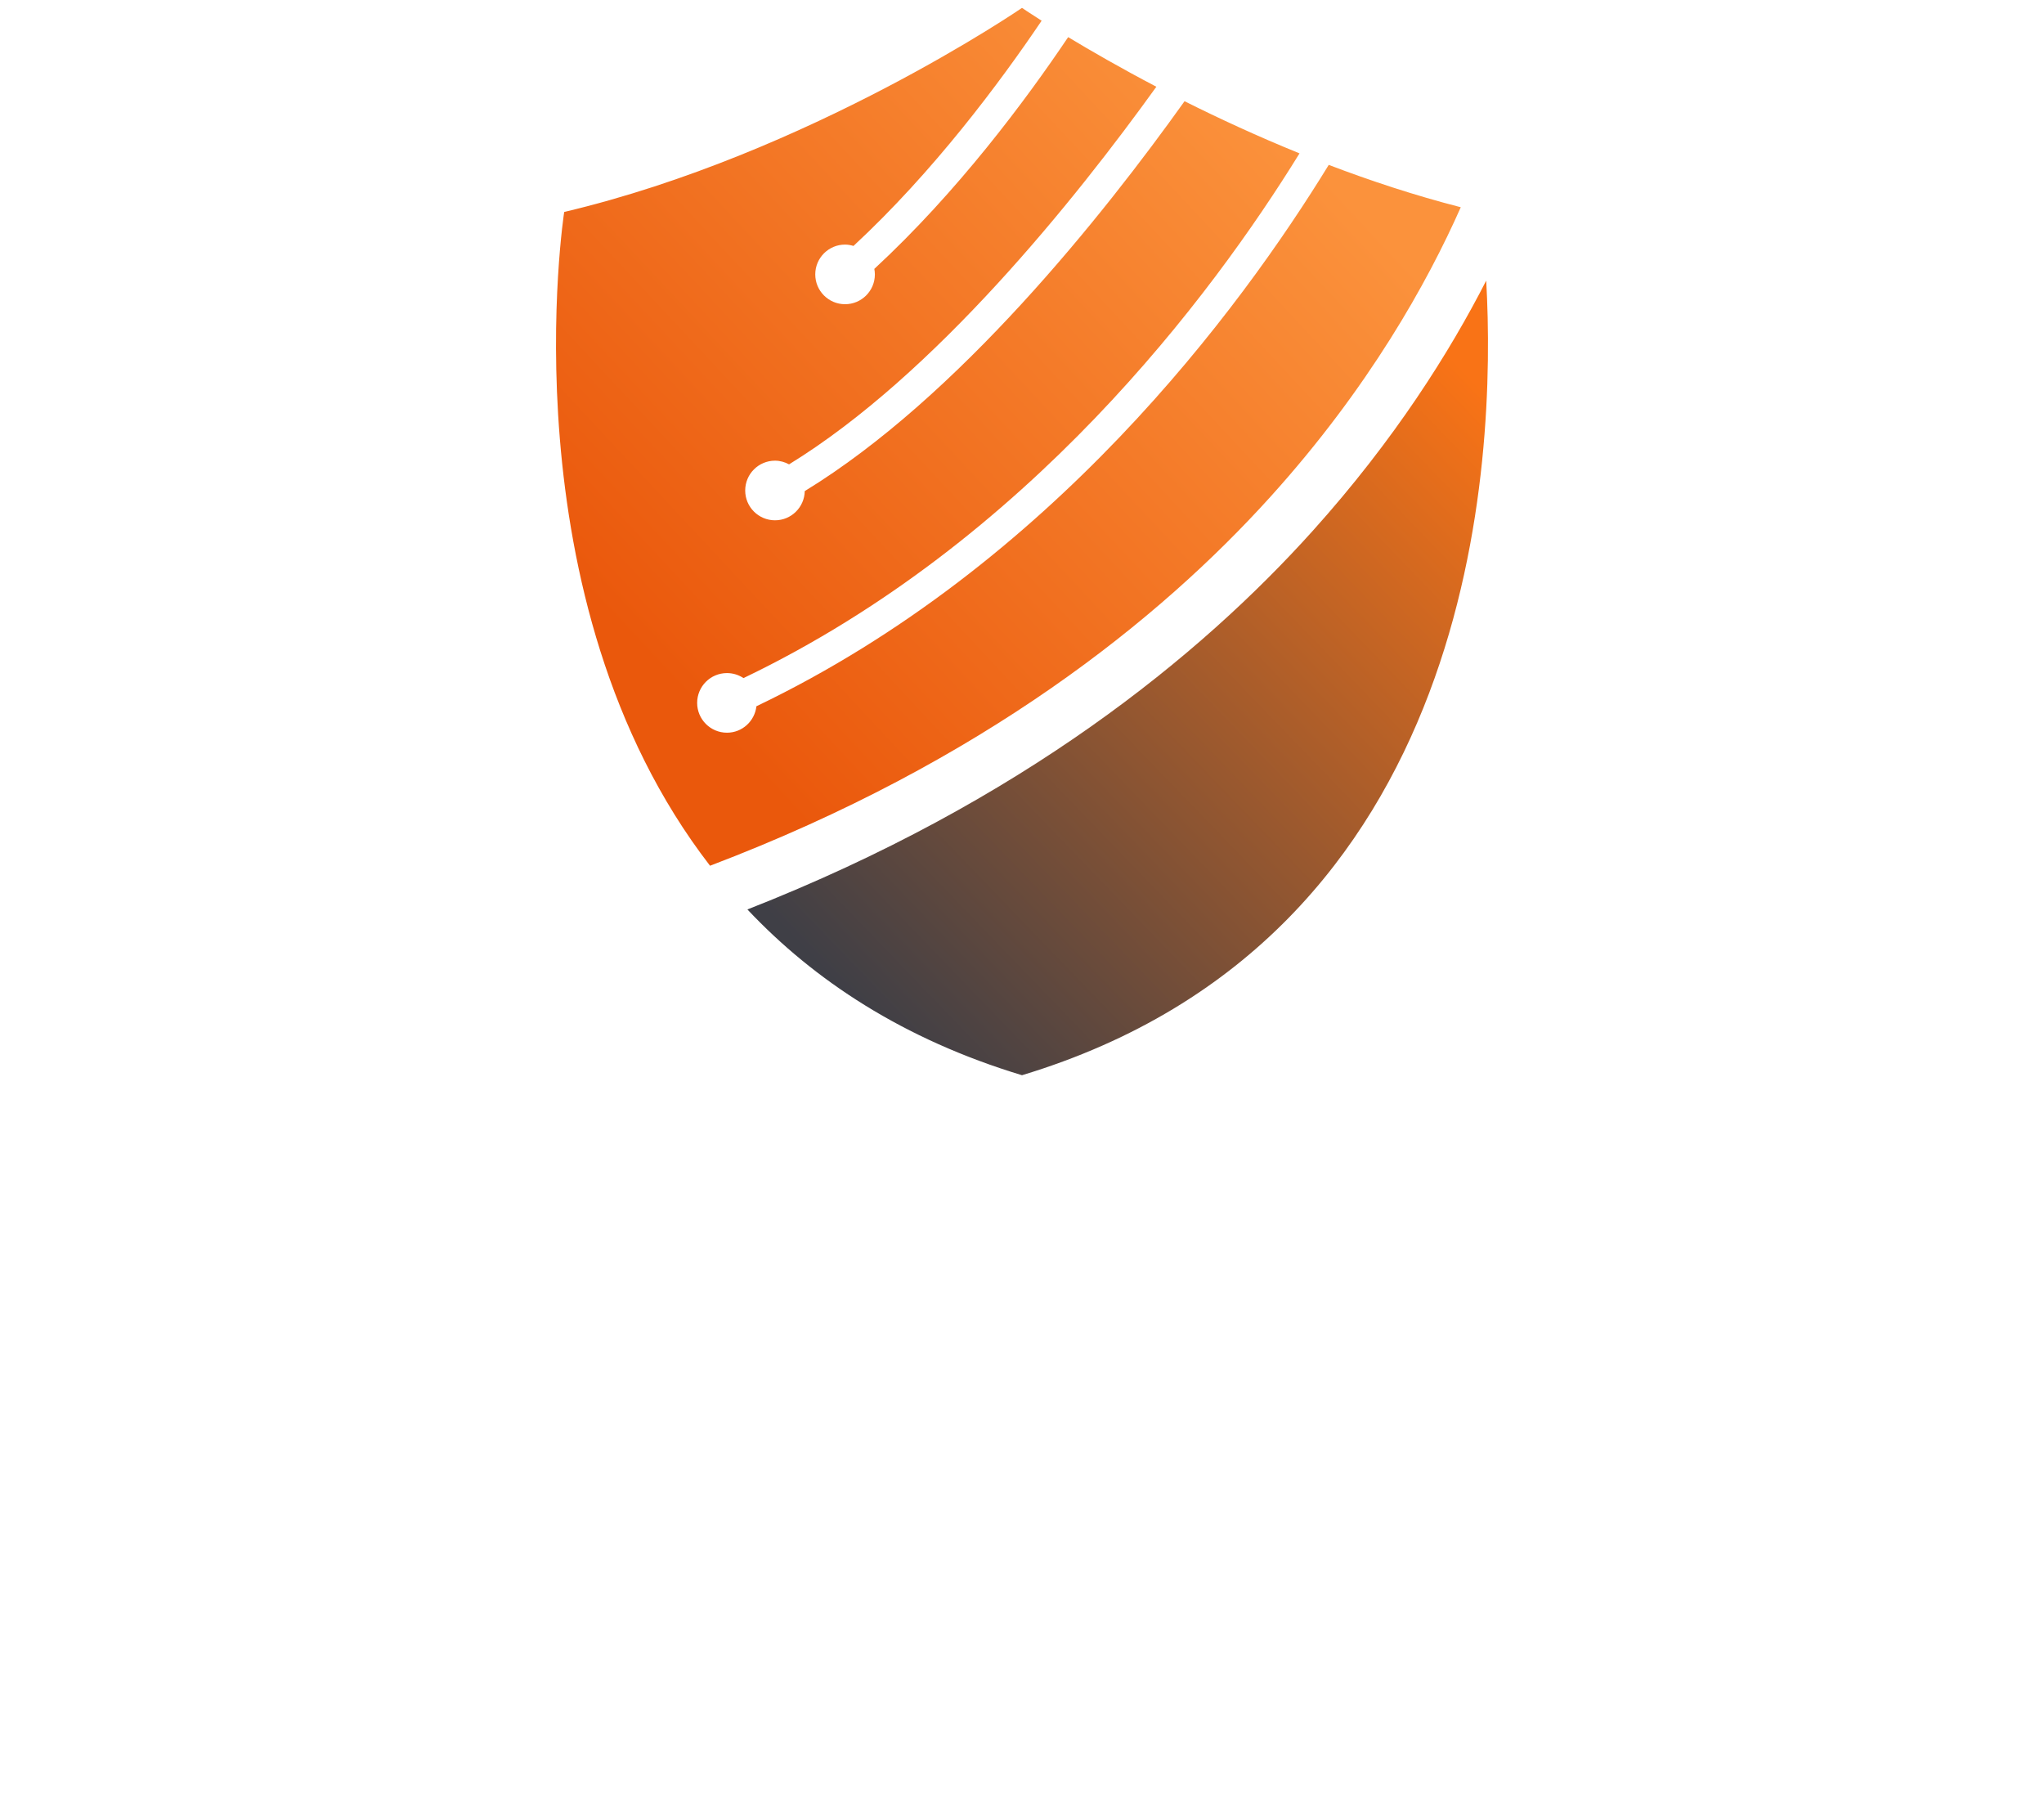
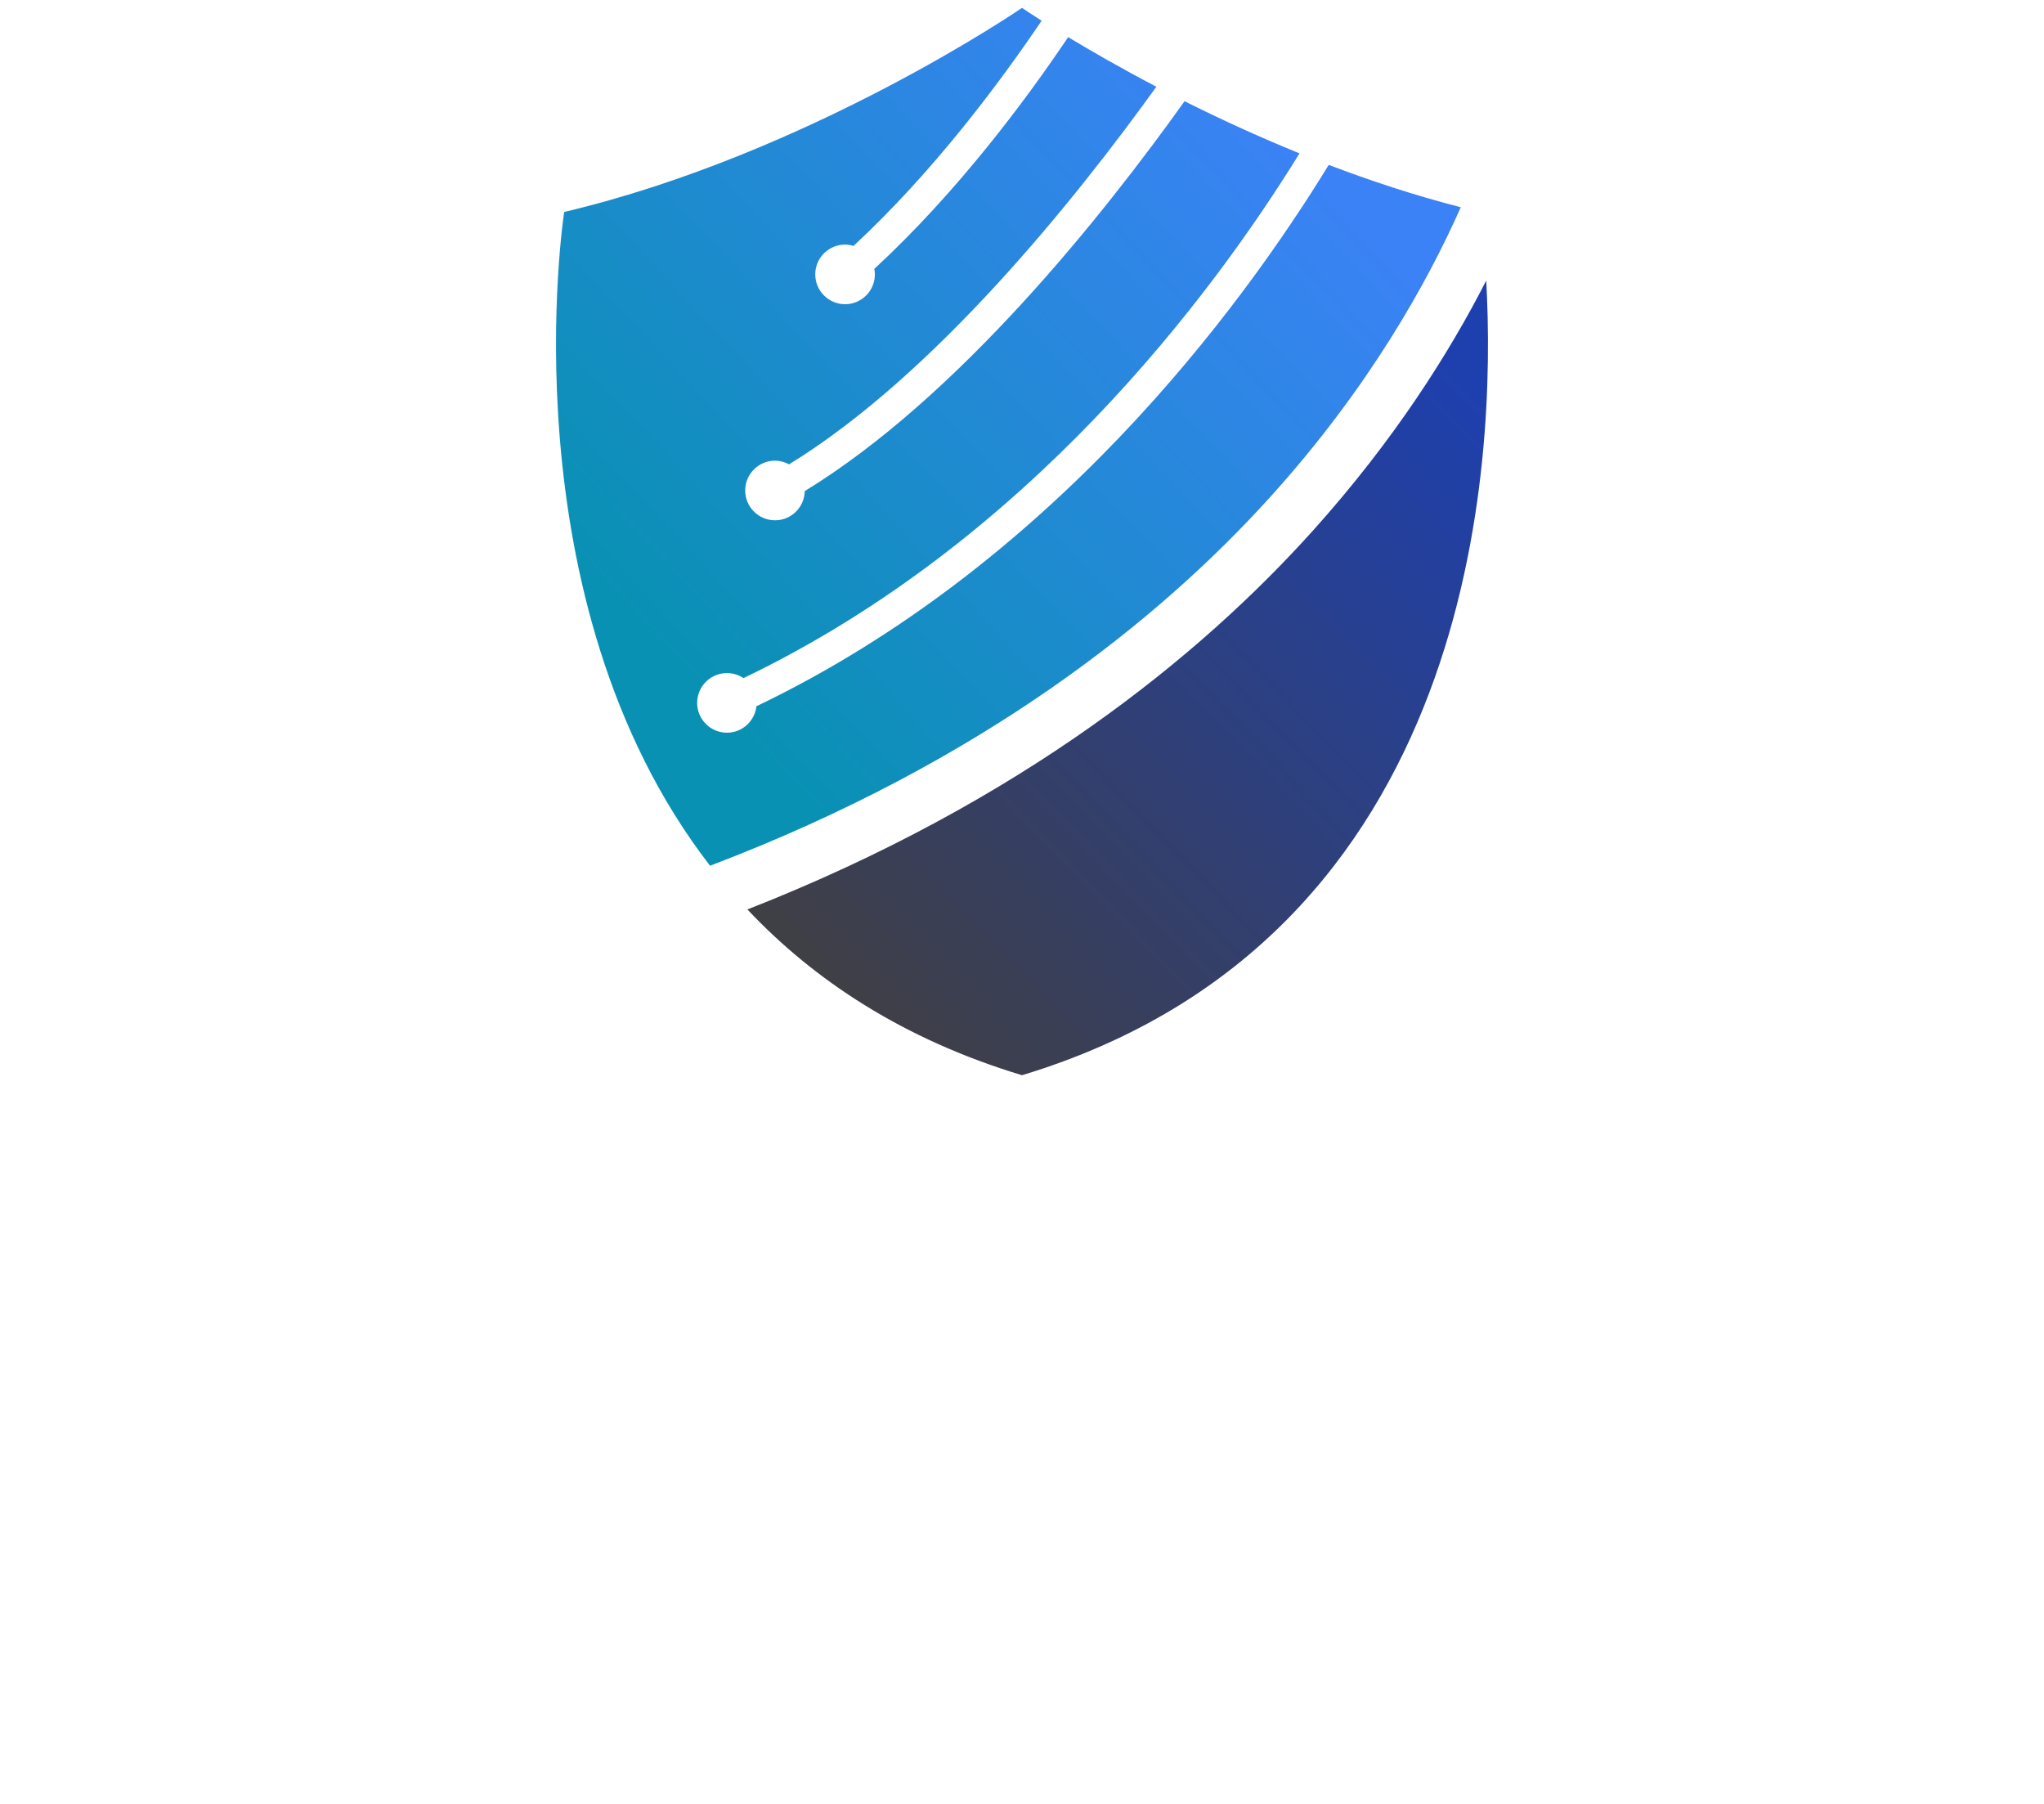
<svg xmlns="http://www.w3.org/2000/svg" version="1.1" viewBox="300 200 680 600" xml:space="preserve">
  <defs>
    <linearGradient id="SVGID_1" gradientUnits="userSpaceOnUse" x1="428.28" y1="209.85" x2="202.55" y2="427.40">
-       <stop offset="0%" style="stop-color:rgb(249,115,22);stop-opacity:1" />
+       <stop offset="0%" style="stop-color:rgb(30,64,175);stop-opacity:1" />
      <stop offset="100%" style="stop-color:rgb(63,63,70);stop-opacity:1" />
    </linearGradient>
    <linearGradient id="SVGID_2" gradientUnits="userSpaceOnUse" x1="323.10" y1="80.84" x2="107.37" y2="282.47">
-       <stop offset="0%" style="stop-color:rgb(251,146,60);stop-opacity:1" />
-       <stop offset="100%" style="stop-color:rgb(234,88,12);stop-opacity:1" />
+       <stop offset="0%" style="stop-color:rgb(59,130,246);stop-opacity:1" />
+       <stop offset="100%" style="stop-color:rgb(8,145,178);stop-opacity:1" />
    </linearGradient>
  </defs>
  <g transform="matrix(1.921154 0 0 1.921154 640 380.1258)">
    <g>
      <g transform="matrix(0.4844827 0 0 0.4844827 16.57173 23.60968)">
        <path fill="url(#SVGID_1)" transform="translate(-284.205, -298.7317)" d="M 353.961 246.124 C 313.747 290.85 249.842 343.041 151.853 381.474 C 175.672 406.76 207.5 427.859 249.999 440.707 C 413.137 391.39 419.526 220.763 415.921 156.757 C 402.831 182.363 383.145 213.665 353.961 246.124 z" />
      </g>
      <g transform="matrix(0.4844827 0 0 0.4844827 -2.356811 -18.13332)">
        <path fill="url(#SVGID_2)" transform="translate(-245.1354, -212.5718)" d="M 359.637 115.399 C 327.786 167.337 260.315 258.452 155.076 308.858 C 154.471 314.168 150.015 318.309 144.544 318.309 C 138.66 318.309 133.89 313.539 133.89 307.656 C 133.89 301.772 138.66 297.002 144.544 297.002 C 146.73 297.002 148.759 297.665 150.45 298.795 C 252.113 250.051 317.734 162.229 349.196 111.284 C 334.305 105.235 320.443 98.827 308.102 92.644 C 278.933 133.51 227.284 198.37 172.349 231.97 C 172.231 237.751 167.527 242.406 161.718 242.406 C 155.834 242.406 151.064 237.637 151.064 231.753 C 151.064 225.869 155.834 221.1 161.718 221.1 C 163.546 221.1 165.24 221.603 166.743 222.414 C 218.822 190.445 269.095 127.685 298.027 87.474 C 285.274 80.789 274.554 74.608 266.499 69.744 C 251.461 92.117 227.045 124.992 197.215 152.563 C 197.336 153.207 197.414 153.868 197.413 154.547 C 197.404 160.431 192.628 165.194 186.744 165.186 C 180.86 165.177 176.098 160.401 176.106 154.517 C 176.114 148.633 180.891 143.87 186.774 143.879 C 187.821 143.88 188.812 144.08 189.768 144.362 C 218.342 117.9 242.217 85.795 257.016 63.877 C 252.474 60.989 249.999 59.293 249.999 59.293 C 249.999 59.293 173.871 111.528 86.368 132.225 C 86.368 132.225 64.858 270.523 138.497 365.85 C 236.113 328.739 299.297 277.688 338.745 234.059 C 373.994 195.074 394.928 157.384 406.828 130.535 C 390.488 126.344 374.622 121.109 359.637 115.399 z" />
      </g>
    </g>
  </g>
</svg>
